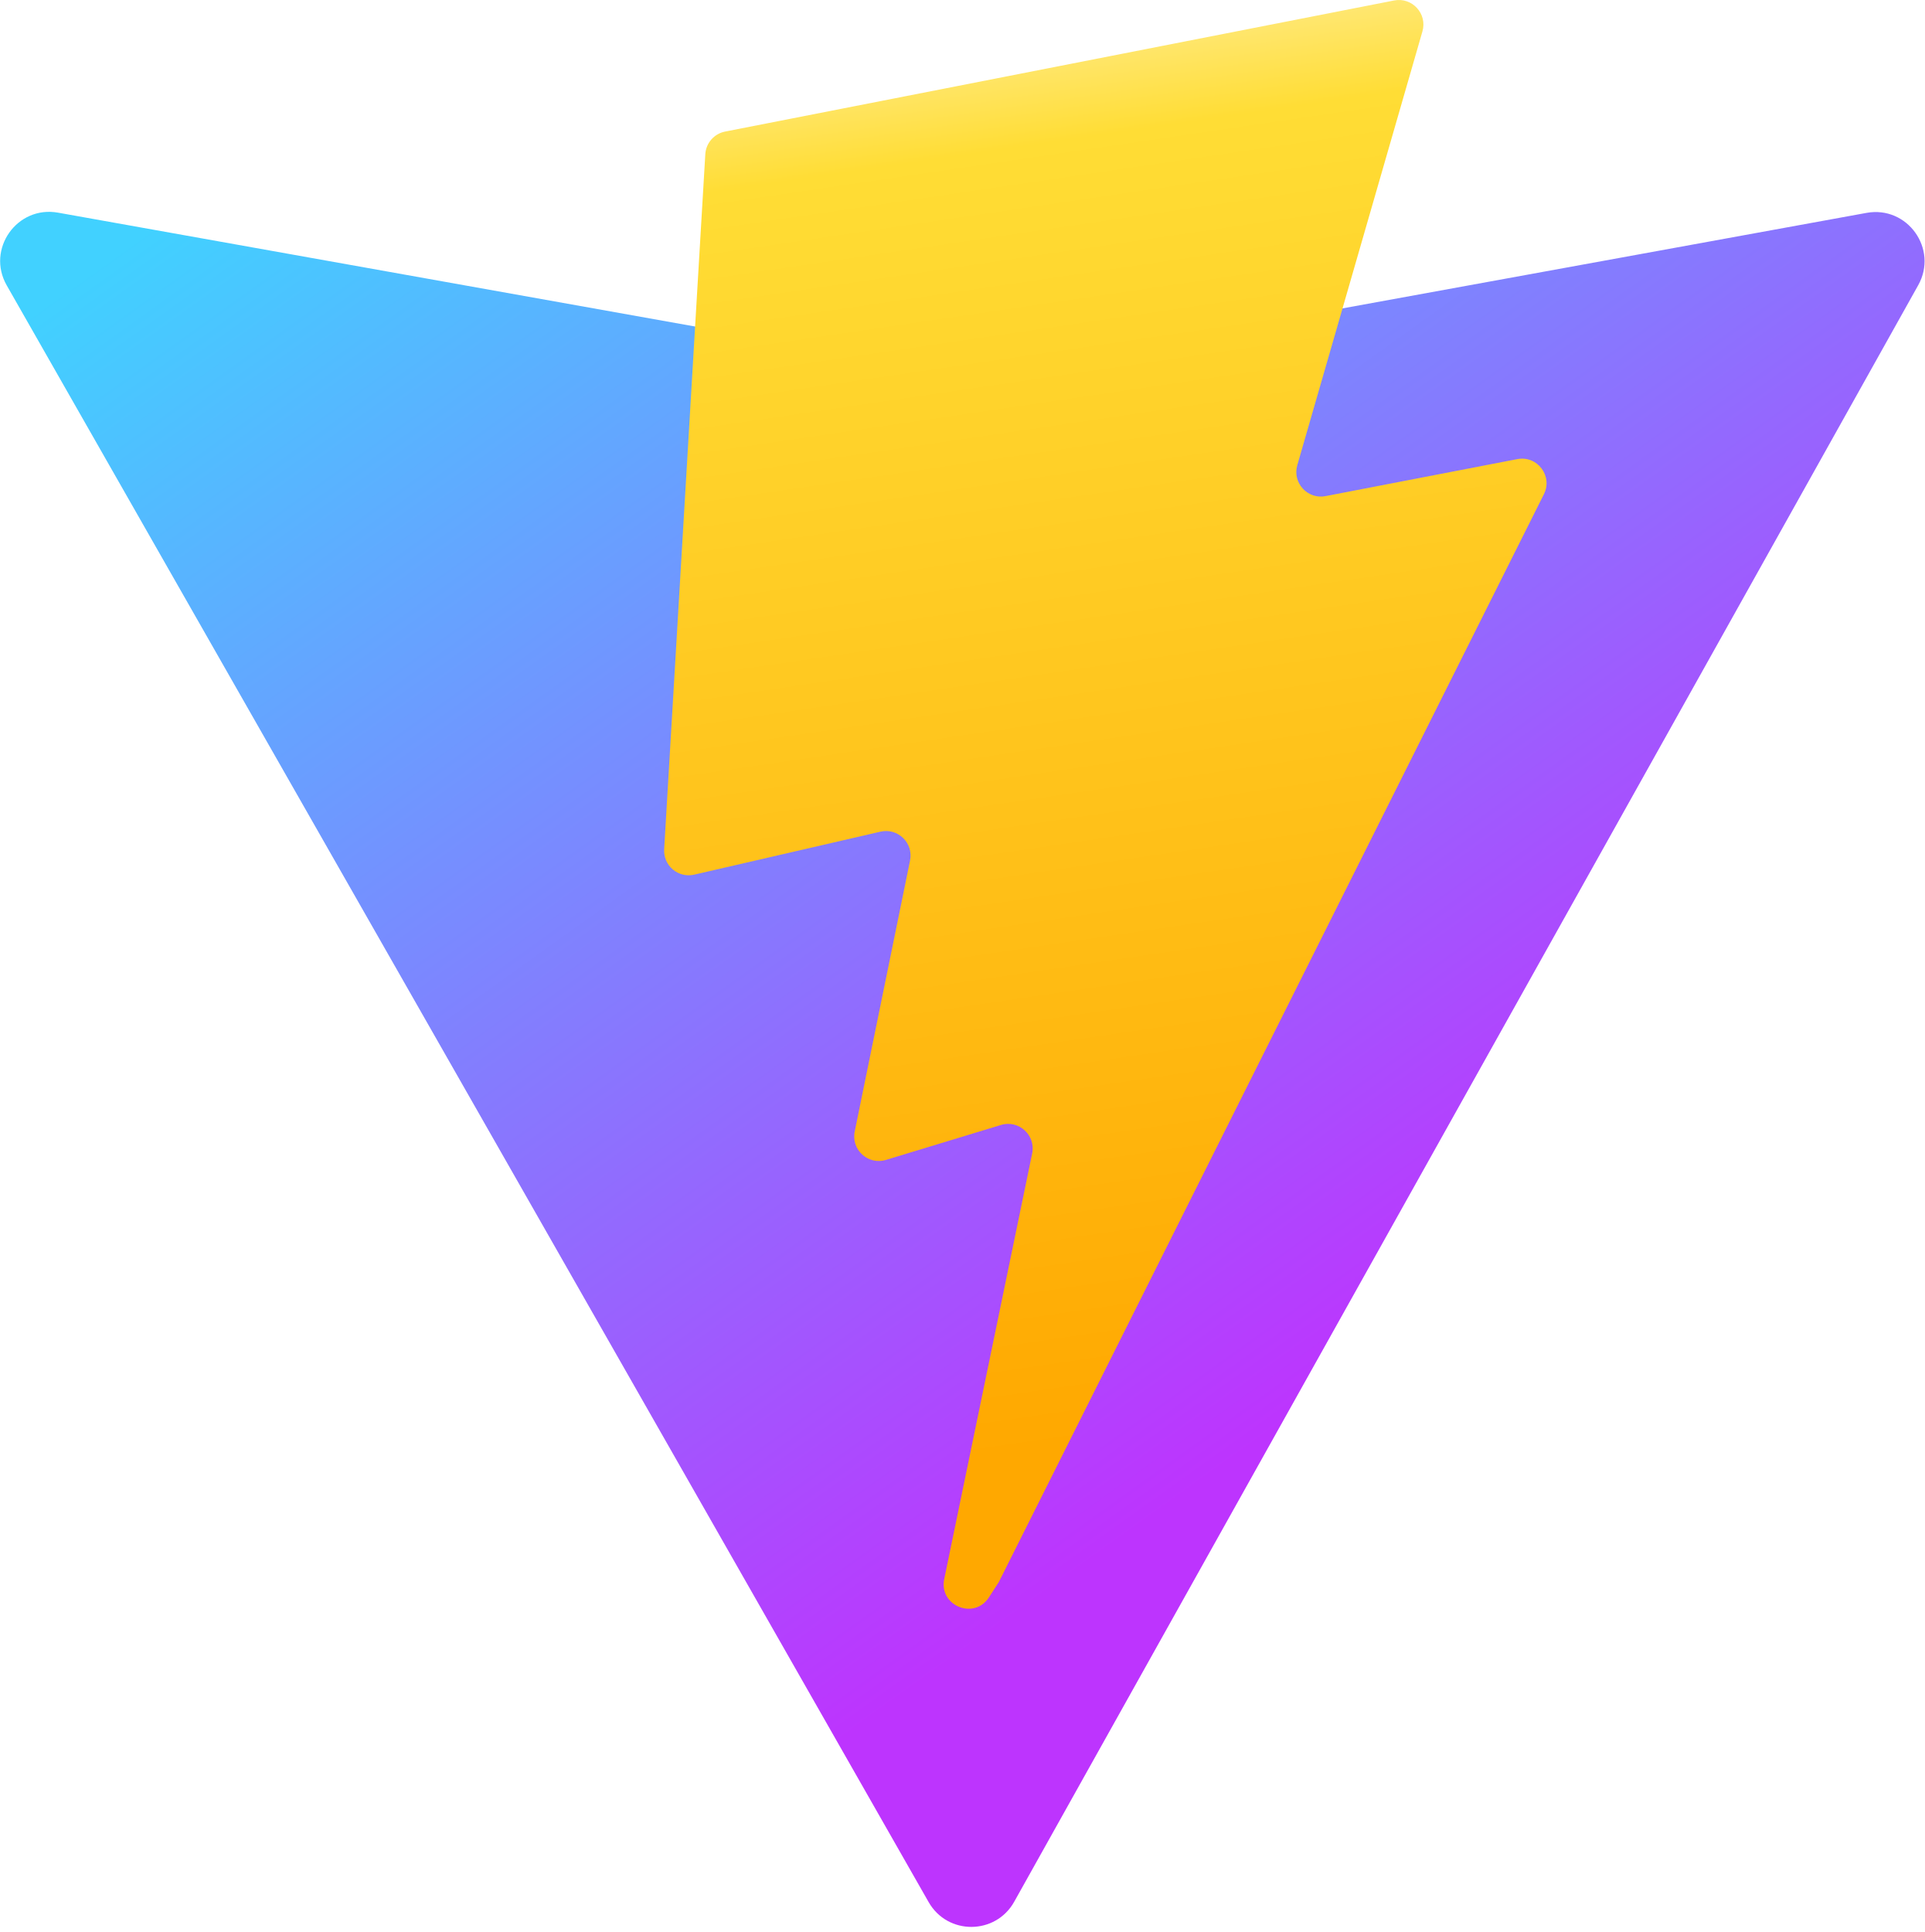
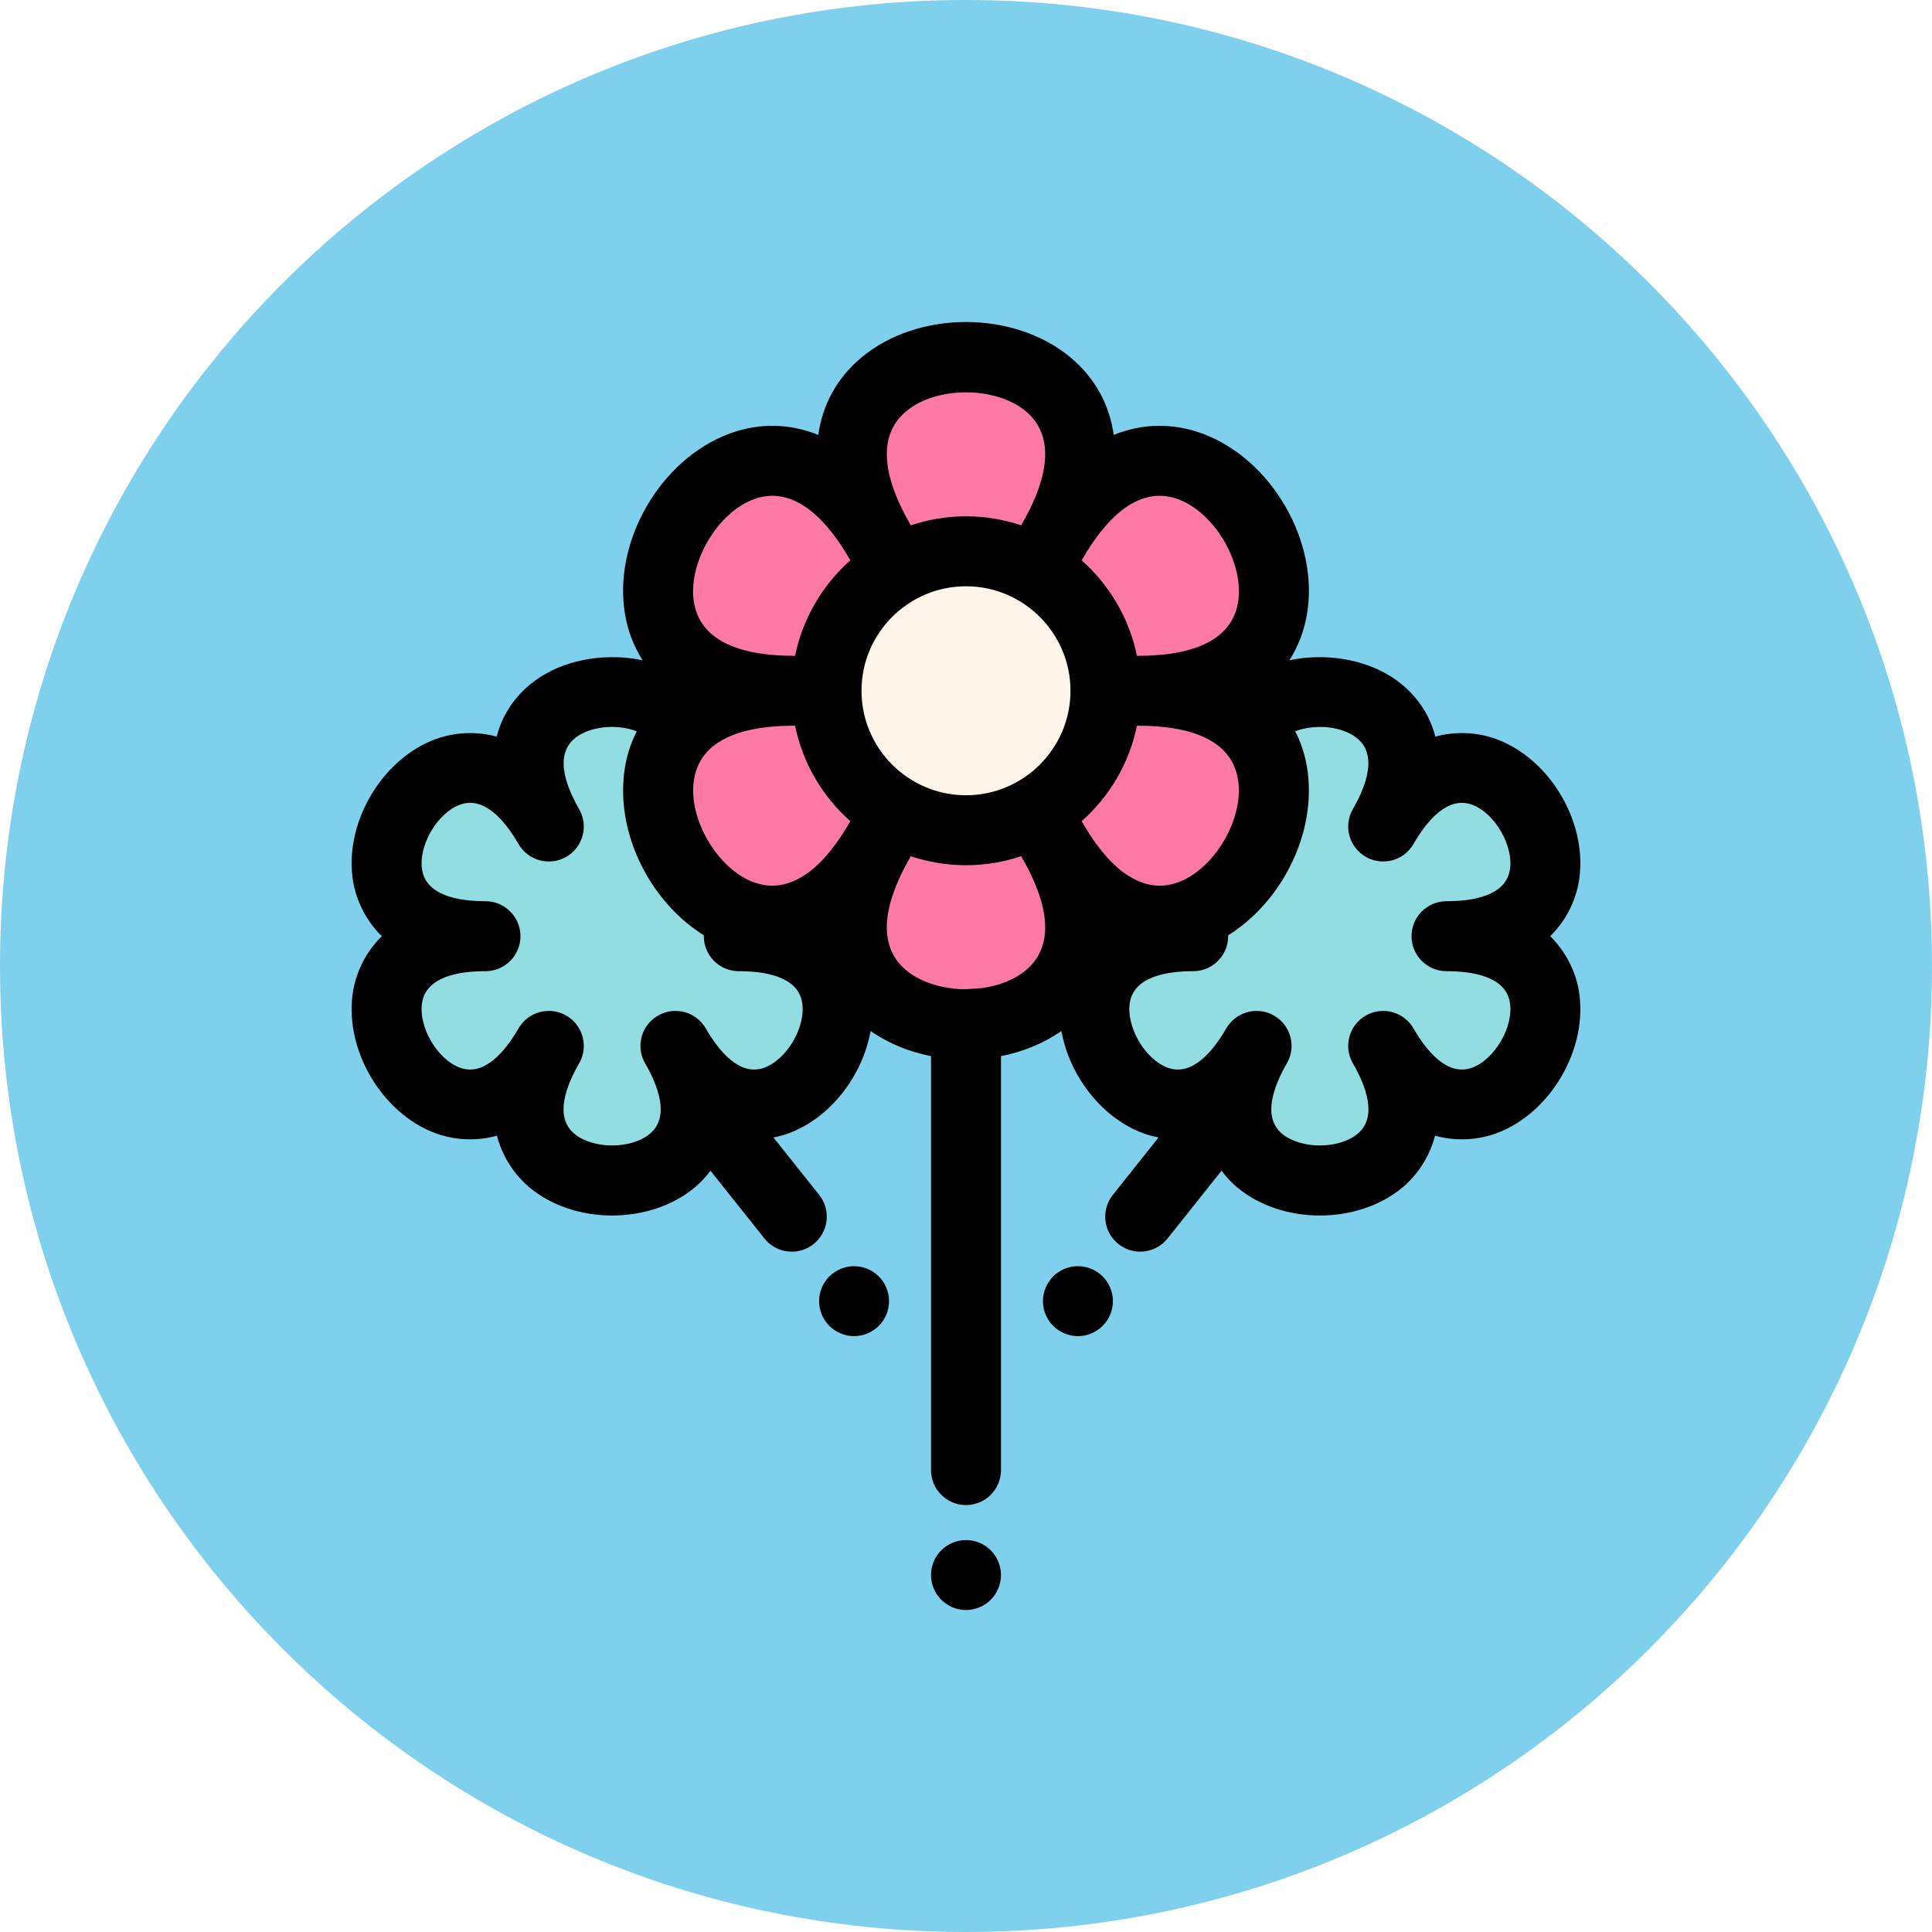
- <svg xmlns="http://www.w3.org/2000/svg" aria-hidden="true" role="img" class="iconify iconify--logos" width="31.88" height="32" preserveAspectRatio="xMidYMid meet" viewBox="0 0 256 257">
-   <defs>
-     <linearGradient id="IconifyId1813088fe1fbc01fb466" x1="-.828%" x2="57.636%" y1="7.652%" y2="78.411%">
-       <stop offset="0%" stop-color="#41D1FF" />
-       <stop offset="100%" stop-color="#BD34FE" />
-     </linearGradient>
-     <linearGradient id="IconifyId1813088fe1fbc01fb467" x1="43.376%" x2="50.316%" y1="2.242%" y2="89.03%">
-       <stop offset="0%" stop-color="#FFEA83" />
-       <stop offset="8.333%" stop-color="#FFDD35" />
-       <stop offset="100%" stop-color="#FFA800" />
-     </linearGradient>
-   </defs>
-   <path fill="url(#IconifyId1813088fe1fbc01fb466)" d="M255.153 37.938L134.897 252.976c-2.483 4.44-8.862 4.466-11.382.048L.875 37.958c-2.746-4.814 1.371-10.646 6.827-9.67l120.385 21.517a6.537 6.537 0 0 0 2.322-.004l117.867-21.483c5.438-.991 9.574 4.796 6.877 9.62Z" />
-   <path fill="url(#IconifyId1813088fe1fbc01fb467)" d="M185.432.063L96.44 17.501a3.268 3.268 0 0 0-2.634 3.014l-5.474 92.456a3.268 3.268 0 0 0 3.997 3.378l24.777-5.718c2.318-.535 4.413 1.507 3.936 3.838l-7.361 36.047c-.495 2.426 1.782 4.5 4.151 3.78l15.304-4.649c2.372-.72 4.652 1.36 4.15 3.788l-11.698 56.621c-.732 3.542 3.979 5.473 5.943 2.437l1.313-2.028l72.516-144.72c1.215-2.423-.88-5.186-3.54-4.672l-25.505 4.922c-2.396.462-4.435-1.77-3.759-4.114l16.646-57.705c.677-2.35-1.37-4.583-3.769-4.113Z" />
+ <svg xmlns="http://www.w3.org/2000/svg" height="200px" width="200px" version="1.1" id="Layer_1" viewBox="-128 -128 768.00 768.00" xml:space="preserve" fill="#000000">
+   <g id="SVGRepo_bgCarrier" stroke-width="0">
+     <rect x="-128" y="-128" width="768.00" height="768.00" rx="384" fill="#7ed0ec" strokewidth="0" />
+   </g>
+   <g id="SVGRepo_tracerCarrier" stroke-linecap="round" stroke-linejoin="round" />
+   <g id="SVGRepo_iconCarrier">
+     <path style="fill:#91DDE2;" d="M165.678,244.153c17.745,0,28.575-5.338,34.257-12.994c-42.289,28.702-87.158-40.409-55.863-70.951 c-18.232-26.475-84.733-13.033-53.919,40.341C48.96,129.198-17.41,244.153,64.979,244.153c-82.389,0-16.021,114.956,25.175,43.603 c-41.195,71.352,91.545,71.352,50.349,0C181.699,359.109,248.069,244.153,165.678,244.153z" />
+     <path style="fill:#FE79A5;" d="M290.37,87.059c56.244-97.416-124.986-97.416-68.742,0c-56.244-97.416-146.858,59.532-34.371,59.532 c-112.487,0-21.873,156.949,34.371,59.532c-56.244,97.416,124.986,97.416,68.742,0c56.244,97.416,146.858-59.532,34.371-59.532 C437.228,146.591,346.613-10.359,290.37,87.059z" />
+     <path style="fill:#91DDE2;" d="M447.018,244.153c82.389,0,16.021-114.956-25.175-43.603c30.814-53.373-35.687-66.816-53.919-40.341 c31.295,30.541-13.574,99.652-55.863,70.951c5.682,7.655,16.512,12.994,34.257,12.994c-82.389,0-16.021,114.956,25.175,43.603 c-41.195,71.352,91.544,71.352,50.349,0C463.037,359.109,529.407,244.153,447.018,244.153z" />
+     <circle style="fill:#FDF5EA;" cx="255.991" cy="146.595" r="55.443" />
+     <path d="M488.235,244.153c8.079-7.935,10.58-17.124,11.329-21.375c4.047-22.953-11.037-49.078-32.937-57.049 c-4.041-1.47-13.197-3.888-24.063-0.907c-2.712-10.698-9.539-18.769-17.688-23.915c-11.087-7.003-26.375-9.416-40.341-6.429 c3.433-5.351,5.786-11.381,6.946-17.954c5.124-29.06-13.974-62.141-41.704-72.233c-11.623-4.23-23.679-4.016-35.055,0.587 c-1.703-12.154-7.547-22.703-17.019-30.653c-22.605-18.969-60.803-18.969-83.407,0c-9.474,7.95-15.317,18.499-17.019,30.653 c-11.375-4.601-23.433-4.817-35.055-0.587c-27.73,10.093-46.828,43.172-41.704,72.233c1.16,6.575,3.513,12.603,6.946,17.955 c-13.967-2.987-29.255-0.574-40.341,6.427c-8.149,5.147-14.978,13.218-17.69,23.915c-10.859-2.98-20.02-0.562-24.063,0.907 c-21.9,7.971-36.984,34.097-32.937,57.049c0.75,4.251,3.251,13.44,11.329,21.375c-8.079,7.935-10.58,17.124-11.329,21.375 c-4.047,22.953,11.037,49.078,32.937,57.049c4.058,1.475,13.262,3.905,24.177,0.876c2.833,10.963,9.539,17.724,12.846,20.499 c8.928,7.491,20.932,11.236,32.937,11.236s24.01-3.745,32.937-11.236c1.553-1.303,3.856-3.499,6.156-6.583l21.447,26.943 c2.745,3.449,6.797,5.244,10.888,5.244c3.036,0,6.092-0.989,8.652-3.027c6.007-4.782,7.002-13.53,2.218-19.54l-18.171-22.825 c2.45-0.471,4.447-1.082,5.832-1.587c16.791-6.112,29.562-22.896,32.79-40.739c7.077,4.952,15.337,8.288,24.014,9.994v164.552 c0,7.679,6.227,13.906,13.906,13.906c7.679,0,13.906-6.227,13.906-13.906V291.832c8.677-1.706,16.937-5.041,24.014-9.994 c3.228,17.843,15.999,34.627,32.79,40.739c1.386,0.503,3.383,1.115,5.832,1.587l-18.171,22.825 c-4.784,6.009-3.791,14.757,2.218,19.54c2.56,2.039,5.617,3.027,8.652,3.027c4.09,0,8.143-1.797,10.888-5.244l21.447-26.943 c2.3,3.084,4.603,5.28,6.156,6.583c8.928,7.491,20.933,11.236,32.937,11.236c12.005,0,24.01-3.745,32.937-11.236 c3.307-2.774,10.014-9.535,12.846-20.499c10.912,3.029,20.12,0.599,24.177-0.876c21.9-7.971,36.984-34.097,32.937-57.049 C498.814,261.278,496.314,252.088,488.235,244.153z M364.176,190.521c-0.007,0.056-0.017,0.11-0.025,0.164 c-1.92,13.473-11.934,27.72-23.885,32.07c-2.559,0.932-5.035,1.346-7.426,1.334c-3.998-0.051-8.357-1.303-12.97-4.433 c-0.249-0.17-0.508-0.318-0.765-0.47c-6.789-4.864-12.433-12.635-16.694-20.015c-0.142-0.246-0.303-0.473-0.457-0.706 c11.034-9.787,18.944-23.02,21.998-38.006c0.263,0.015,0.521,0.04,0.788,0.04c11.707,0,25.364,1.887,33.241,9.416 c0.079,0.081,0.15,0.168,0.232,0.248c5.179,5.053,6.858,12.152,6.059,19.535C364.24,189.97,364.214,190.246,364.176,190.521z M209.585,199.171c-4.257,7.374-9.895,15.138-16.676,20.002c-0.263,0.154-0.527,0.307-0.783,0.481 c-4.129,2.803-8.056,4.102-11.699,4.38c-0.085,0.006-0.17,0.007-0.254,0.011c-0.33,0.021-0.658,0.036-0.983,0.042 c-2.4,0.017-4.888-0.398-7.459-1.334c-11.951-4.35-21.964-18.596-23.885-32.07c-0.007-0.054-0.017-0.108-0.024-0.164 c-0.038-0.277-0.065-0.551-0.096-0.826c-0.798-7.383,0.882-14.482,6.059-19.535c0.082-0.079,0.153-0.167,0.232-0.248 c7.875-7.529,21.533-9.416,33.241-9.416c0.266,0,0.526-0.025,0.788-0.04c3.054,14.986,10.963,28.219,21.998,38.006 C209.888,198.696,209.727,198.924,209.585,199.171z M214.462,146.591c0-22.904,18.632-41.537,41.537-41.537 s41.537,18.632,41.537,41.537c0,22.903-18.632,41.535-41.537,41.535S214.462,169.494,214.462,146.591z M340.265,70.427 c14.75,5.369,26.553,25.811,23.828,41.27c-3.059,17.349-23.089,20.99-39.352,20.99c-0.266,0-0.526,0.025-0.788,0.04 c-3.054-14.986-10.963-28.219-21.998-38.007c0.154-0.234,0.316-0.462,0.457-0.708C310.544,79.926,323.72,64.4,340.265,70.427z M232.171,35.532c12.026-10.09,35.628-10.09,47.655,0c13.493,11.324,6.633,30.489-1.499,44.574 c-0.136,0.236-0.235,0.484-0.357,0.724c-6.91-2.315-14.292-3.588-21.971-3.588c-7.679,0-15.061,1.274-21.971,3.588 c-0.121-0.241-0.22-0.488-0.357-0.724C225.539,66.021,218.678,46.854,232.171,35.532z M171.733,70.427 c16.545-6.025,29.721,9.5,37.853,23.584c0.142,0.246,0.303,0.473,0.457,0.708c-11.034,9.787-18.944,23.021-21.998,38.008 c-0.263-0.015-0.521-0.04-0.788-0.04c-16.263,0-36.293-3.641-39.352-20.99C145.18,96.237,156.982,75.796,171.733,70.427z M175.777,296.443c-9.699,3.521-17.987-6.555-23.23-15.639c-3.841-6.65-12.344-8.93-18.995-5.09 c-4.462,2.577-6.957,7.252-6.956,12.059c0.001,2.357,0.602,4.747,1.866,6.936c5.244,9.082,9.834,21.302,1.929,27.938 c-7.46,6.258-22.66,6.258-30.12,0c-7.907-6.634-3.315-18.856,1.929-27.938c1.264-2.189,1.865-4.579,1.866-6.936 c0.001-4.807-2.493-9.482-6.956-12.059c-6.653-3.841-15.156-1.56-18.995,5.09c-5.244,9.083-13.535,19.159-23.23,15.639 c-9.151-3.332-16.751-16.495-15.06-26.085c1.792-10.167,14.671-12.3,25.158-12.3c7.679,0,13.906-6.227,13.906-13.906 c0-7.679-6.227-13.906-13.906-13.906c-10.488,0-23.366-2.133-25.158-12.3c-1.691-9.589,5.909-22.753,15.06-26.085 c9.695-3.529,17.987,6.555,23.23,15.639c3.841,6.651,12.346,8.933,18.995,5.09c6.651-3.841,8.93-12.344,5.09-18.995 c-0.008-0.014-0.015-0.028-0.024-0.04c-5.649-9.795-10.254-22.786-0.203-29.134c6.443-4.069,16.067-4.417,23.152-1.731 c-3.511,6.825-5.198,14.228-5.401,21.732c-0.021,0.613-0.024,1.227-0.025,1.841c0,0.025,0,0.05,0,0.074 c0.004,21.546,11.91,43.638,29.738,55.903c0.081,0.057,0.16,0.115,0.242,0.171c0.385,0.261,0.777,0.512,1.168,0.765 c0.311,0.202,0.619,0.414,0.932,0.609c-0.004,0.122-0.006,0.245-0.006,0.369c0,7.679,6.227,13.906,13.906,13.906 c10.488,0,23.366,2.133,25.158,12.3C192.528,279.947,184.928,293.112,175.777,296.443z M279.826,257.649 c-4.522,3.795-10.681,6.159-17.246,7.1c-4.496,0.339-8.146,0.861-13.163,0c-6.565-0.941-12.724-3.305-17.246-7.1 c-13.493-11.324-6.633-30.489,1.499-44.574c0.136-0.236,0.235-0.484,0.357-0.724c6.91,2.315,14.292,3.588,21.971,3.588 c7.679,0,15.061-1.274,21.971-3.588c0.121,0.241,0.22,0.488,0.357,0.724C286.459,227.16,293.319,246.327,279.826,257.649z M447.016,258.059c10.488,0,23.366,2.133,25.159,12.3c1.691,9.589-5.909,22.753-15.06,26.085 c-9.699,3.521-17.987-6.555-23.23-15.639c-3.839-6.65-12.343-8.93-18.995-5.09c-4.462,2.577-6.957,7.252-6.956,12.059 c0.001,2.357,0.602,4.747,1.866,6.936c5.244,9.082,9.834,21.302,1.929,27.938c-7.46,6.258-22.66,6.258-30.12,0 c-7.907-6.634-3.315-18.856,1.929-27.938c1.264-2.189,1.865-4.579,1.866-6.936c0.001-4.807-2.493-9.482-6.956-12.059 c-6.653-3.841-15.156-1.56-18.995,5.09c-5.244,9.083-13.532,19.159-23.23,15.639c-9.151-3.332-16.751-16.495-15.06-26.085 c1.792-10.167,14.671-12.3,25.159-12.3c7.679,0,13.906-6.227,13.906-13.906c0-0.124-0.001-0.248-0.006-0.37 c0.282-0.177,0.56-0.368,0.841-0.551c0.427-0.275,0.855-0.548,1.275-0.834c0.046-0.031,0.09-0.064,0.136-0.096 c17.876-12.252,29.821-34.384,29.825-55.966c0-0.025,0-0.049,0-0.074c0-0.615-0.004-1.228-0.025-1.841 c-0.203-7.504-1.888-14.908-5.401-21.732c7.082-2.682,16.711-2.338,23.152,1.731c10.053,6.348,5.446,19.339-0.203,29.134 c-0.008,0.014-0.015,0.028-0.024,0.04c-3.841,6.651-1.562,15.155,5.09,18.995c6.653,3.841,15.155,1.56,18.995-5.09 c5.244-9.083,13.53-19.168,23.23-15.639c9.151,3.332,16.751,16.495,15.06,26.085c-1.792,10.167-14.671,12.3-25.159,12.3 c-7.679,0-13.906,6.227-13.906,13.906C433.109,251.832,439.337,258.059,447.016,258.059z" />
+     <path d="M255.998,512c-0.904,0-1.823-0.083-2.712-0.263c-0.889-0.179-1.766-0.445-2.6-0.793c-0.848-0.348-1.653-0.779-2.404-1.279 c-0.766-0.501-1.475-1.085-2.115-1.724c-0.64-0.64-1.224-1.361-1.724-2.114c-0.499-0.766-0.932-1.571-1.279-2.406 c-0.348-0.834-0.626-1.709-0.807-2.6c-0.181-0.902-0.263-1.808-0.263-2.726c0-0.902,0.083-1.808,0.263-2.712 c0.181-0.89,0.459-1.766,0.807-2.599c0.348-0.836,0.765-1.642,1.279-2.406c0.501-0.751,1.085-1.474,1.724-2.114 c0.64-0.641,1.349-1.225,2.115-1.724c0.751-0.501,1.556-0.932,2.404-1.279c0.836-0.348,1.71-0.612,2.6-0.793 c1.794-0.362,3.629-0.362,5.423,0c0.89,0.181,1.766,0.445,2.599,0.793c0.848,0.348,1.655,0.779,2.406,1.279 c0.765,0.499,1.474,1.083,2.114,1.724c0.641,0.64,1.225,1.361,1.724,2.114c0.501,0.765,0.932,1.571,1.279,2.406 c0.348,0.834,0.626,1.709,0.807,2.599c0.181,0.904,0.264,1.809,0.264,2.712c0,0.918-0.085,1.823-0.264,2.726 c-0.181,0.891-0.459,1.767-0.807,2.6c-0.348,0.836-0.779,1.641-1.279,2.406c-0.499,0.751-1.083,1.474-1.724,2.114 c-0.64,0.64-1.349,1.224-2.114,1.724c-0.751,0.501-1.557,0.932-2.406,1.279c-0.834,0.348-1.709,0.612-2.599,0.793 S256.902,512,255.998,512z" />
+     <path d="M300.483,403.131c-3.659,0-7.245-1.487-9.831-4.074c-0.64-0.64-1.224-1.349-1.724-2.115 c-0.501-0.751-0.932-1.556-1.279-2.392c-0.348-0.847-0.612-1.724-0.793-2.614s-0.277-1.808-0.277-2.712 c0-0.902,0.096-1.822,0.277-2.712c0.181-0.89,0.445-1.766,0.793-2.599c0.348-0.848,0.779-1.655,1.279-2.406 c0.501-0.765,1.085-1.474,1.724-2.114s1.361-1.225,2.114-1.724c0.751-0.501,1.557-0.932,2.406-1.279 c0.834-0.348,1.709-0.612,2.6-0.793c4.519-0.918,9.317,0.57,12.543,3.796c0.64,0.64,1.224,1.349,1.738,2.114 c0.501,0.751,0.932,1.557,1.279,2.406c0.348,0.834,0.612,1.709,0.793,2.599c0.181,0.891,0.264,1.809,0.264,2.712 c0,0.904-0.085,1.823-0.264,2.712c-0.179,0.889-0.445,1.767-0.793,2.614c-0.348,0.836-0.779,1.641-1.279,2.392 c-0.514,0.766-1.099,1.475-1.738,2.115C307.728,401.644,304.154,403.131,300.483,403.131z" />
+     <path d="M211.5,403.131c-0.904,0-1.808-0.083-2.712-0.263c-0.89-0.181-1.766-0.459-2.6-0.807c-0.834-0.348-1.641-0.765-2.392-1.265 c-0.765-0.515-1.475-1.099-2.115-1.738c-0.654-0.64-1.224-1.349-1.738-2.115c-0.499-0.751-0.932-1.556-1.279-2.392 c-0.348-0.847-0.61-1.724-0.791-2.614c-0.182-0.89-0.264-1.808-0.264-2.712c0-0.902,0.083-1.822,0.264-2.712 c0.181-0.89,0.444-1.766,0.791-2.599c0.348-0.848,0.78-1.655,1.279-2.406c0.515-0.765,1.085-1.474,1.738-2.114 c0.64-0.64,1.35-1.225,2.115-1.724c0.751-0.501,1.557-0.932,2.392-1.279c0.836-0.348,1.71-0.612,2.6-0.793 c1.794-0.362,3.643-0.362,5.437,0c0.89,0.181,1.766,0.445,2.6,0.793c0.834,0.348,1.641,0.779,2.404,1.279 c0.751,0.499,1.46,1.085,2.1,1.724c0.655,0.64,1.225,1.349,1.738,2.114c0.501,0.751,0.933,1.557,1.281,2.406 c0.348,0.834,0.61,1.709,0.791,2.599c0.181,0.891,0.278,1.809,0.278,2.712c0,0.904-0.097,1.823-0.278,2.712 c-0.181,0.889-0.444,1.767-0.791,2.614c-0.348,0.836-0.78,1.641-1.281,2.392c-0.513,0.766-1.083,1.475-1.738,2.115 C218.745,401.644,215.171,403.131,211.5,403.131z" />
+   </g>
</svg>
